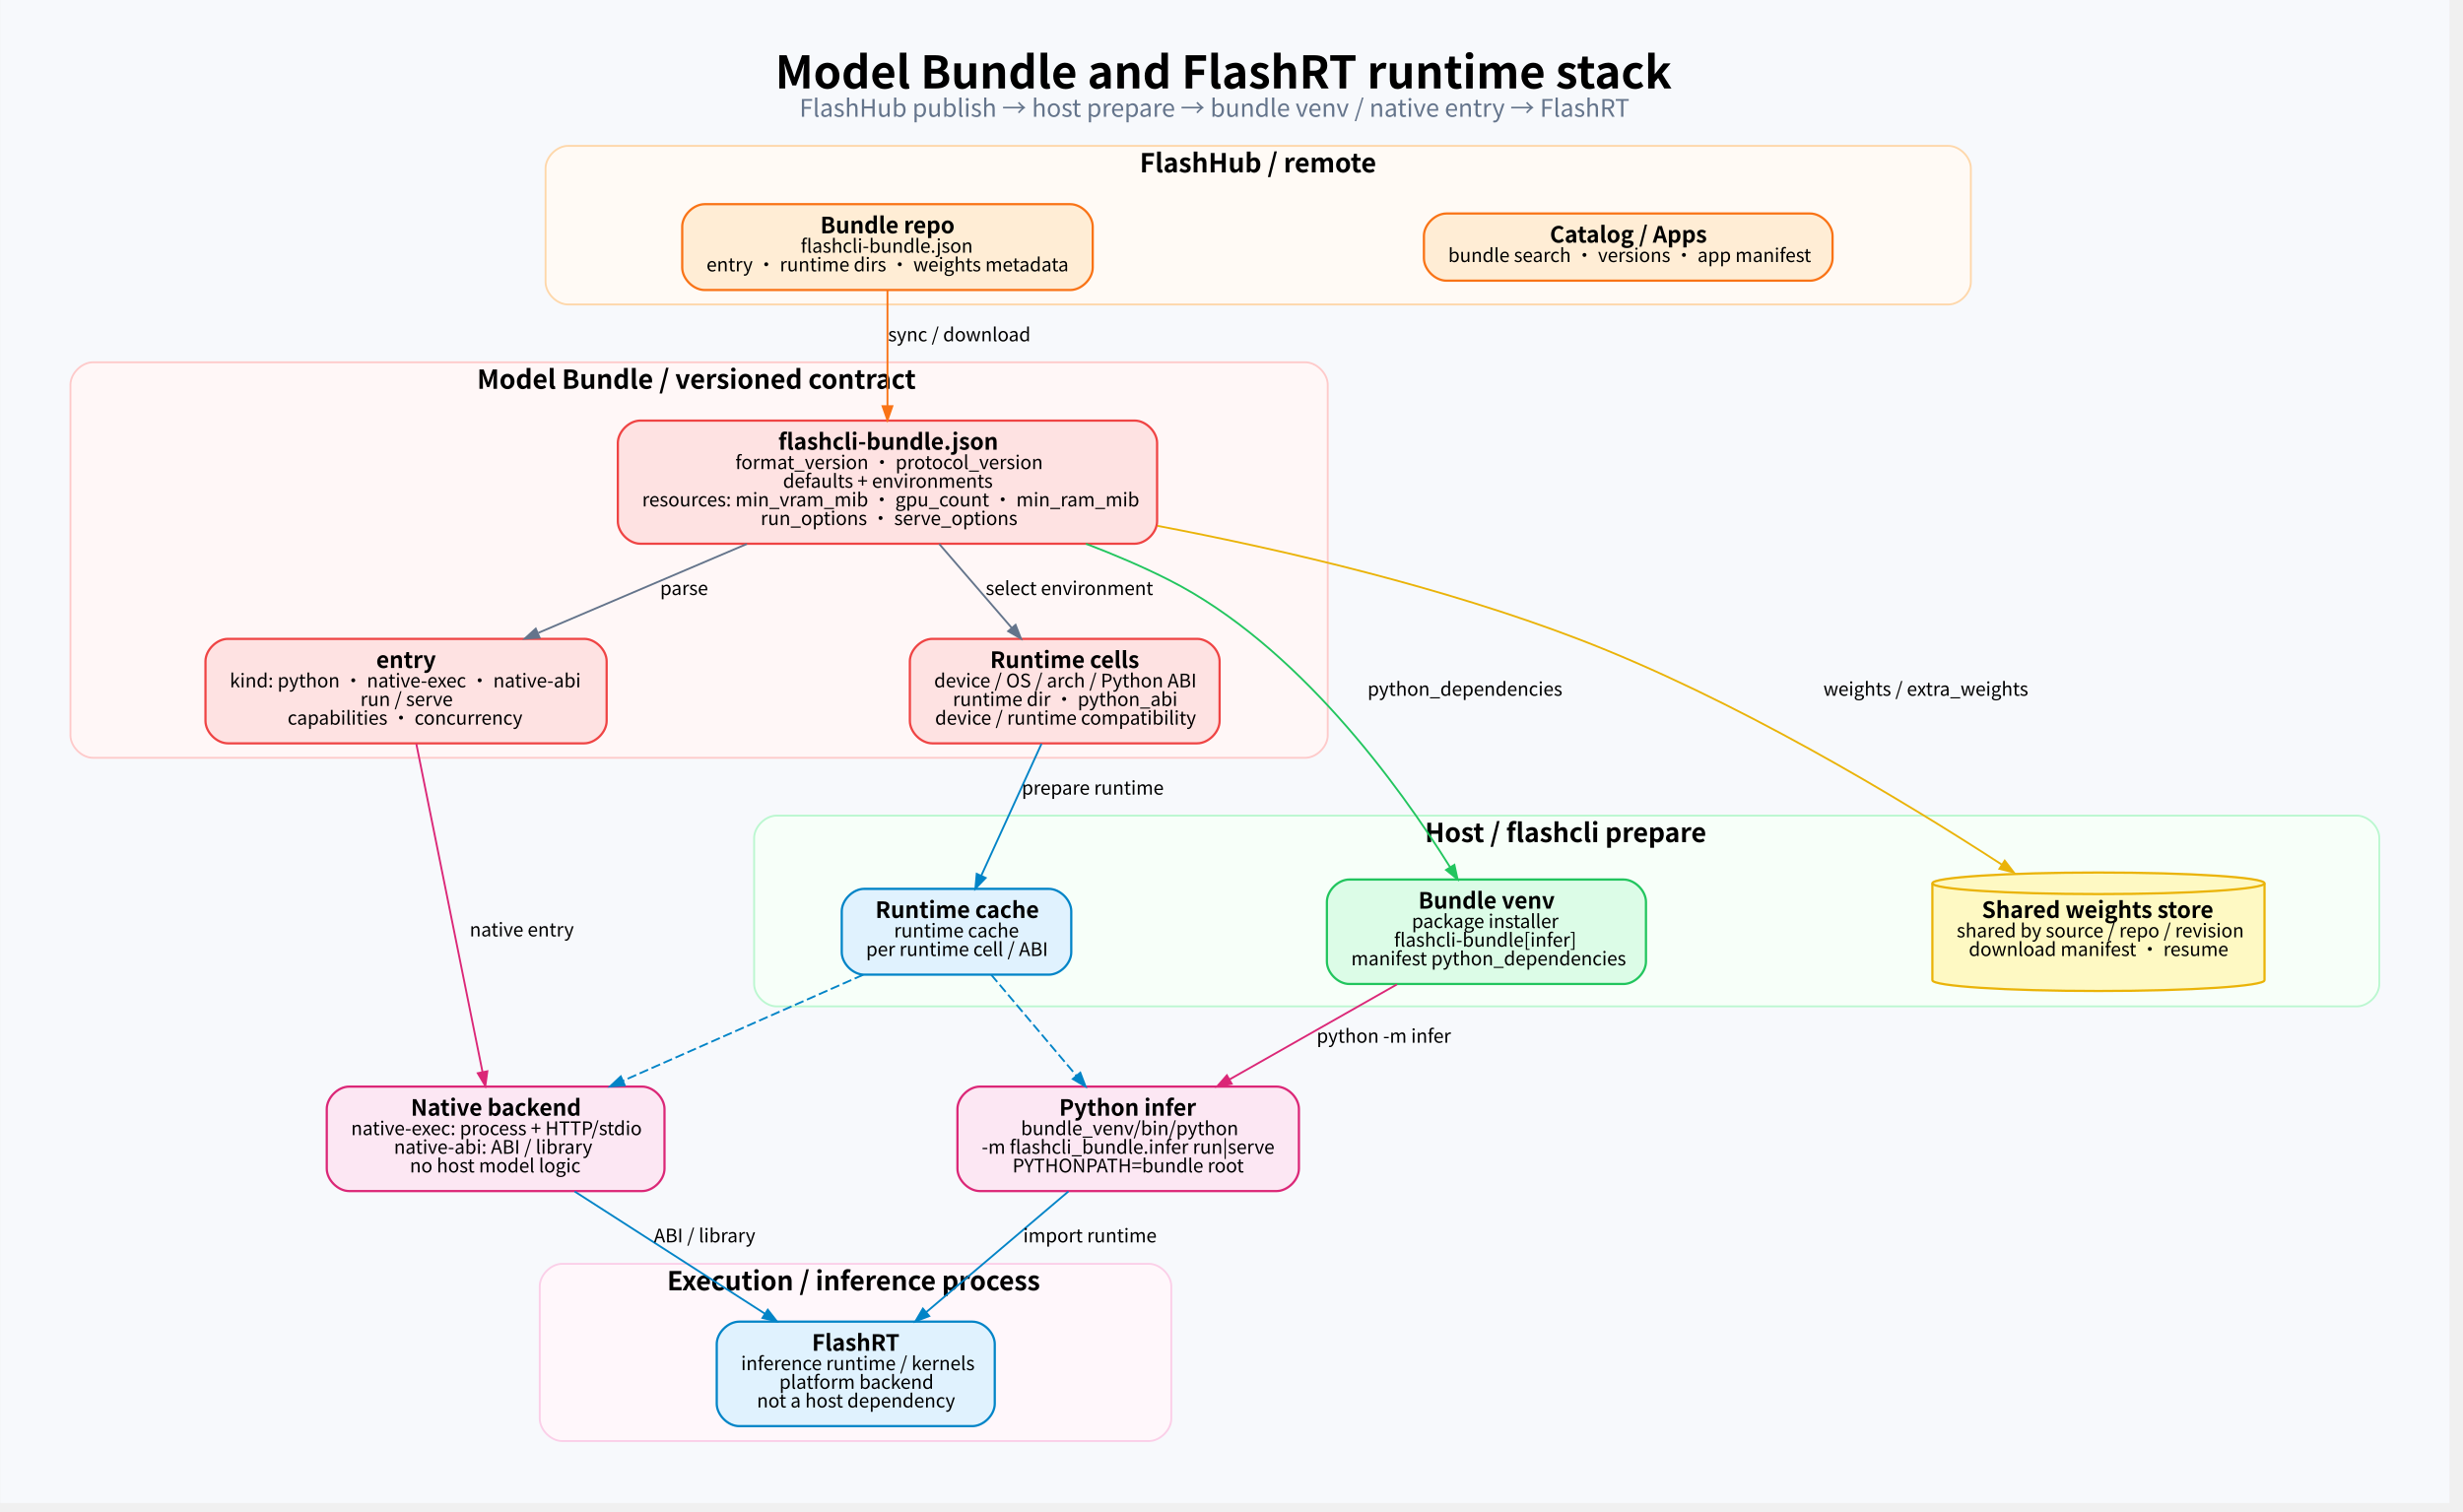
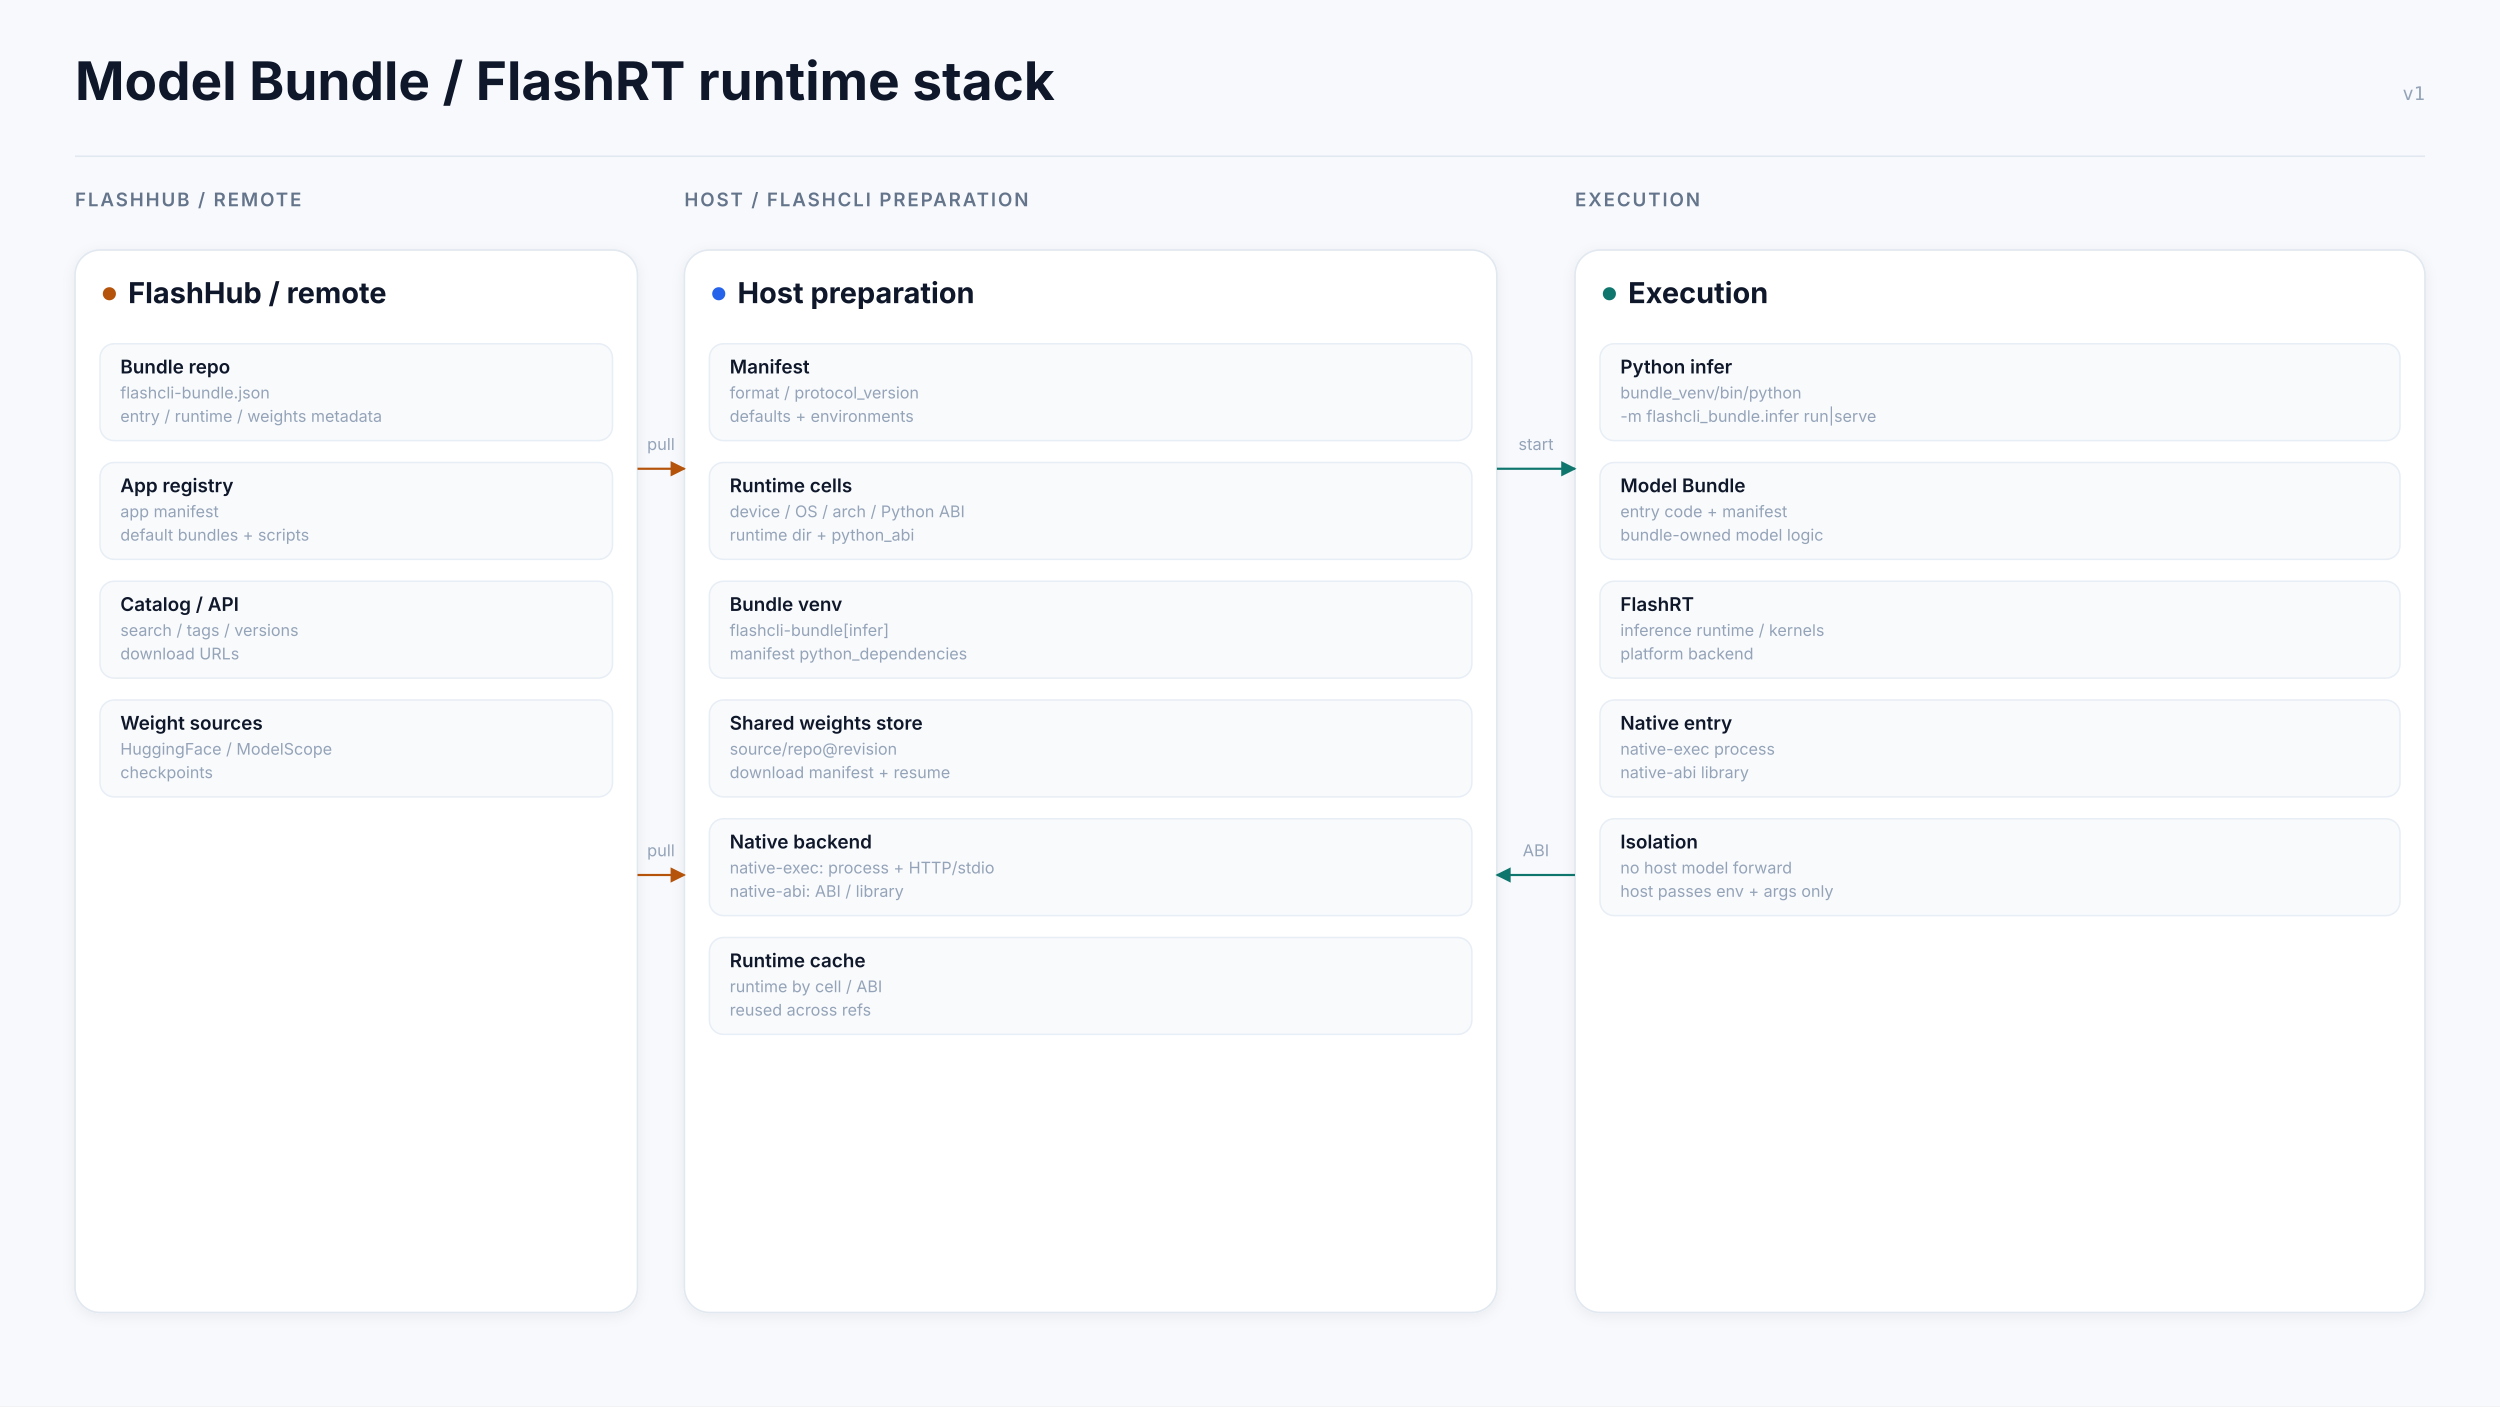
- <svg xmlns="http://www.w3.org/2000/svg" width="1056pt" height="648pt" viewBox="0.00 0.00 1055.77 648.00">
-   <g id="graph0" class="graph" transform="scale(0.8 0.8) rotate(0) translate(25.2 780.45)">
-     <polygon fill="#f7f9fc" stroke="transparent" points="-25.2,25.2 -25.2,-780.45 1287.42,-780.45 1287.42,25.2 -25.2,25.2" />
-     <text text-anchor="start" x="390.11" y="-733.05" font-family="Noto Sans CJK SC" font-weight="bold" font-size="24.00">Model Bundle and FlashRT runtime stack</text>
-     <text text-anchor="start" x="403.11" y="-717.85" font-family="Noto Sans CJK SC" font-size="13.00" fill="#64748b">FlashHub publish → host prepare → bundle venv / native entry → FlashRT</text>
-     <g id="clust1" class="cluster">
-       <path fill="#fffaf5" stroke="#fed7aa" d="M279.04,-617.25C279.04,-617.25 1018.89,-617.25 1018.89,-617.25 1024.89,-617.25 1030.89,-623.25 1030.89,-629.25 1030.89,-629.25 1030.89,-690.25 1030.89,-690.25 1030.89,-696.25 1024.89,-702.25 1018.89,-702.25 1018.89,-702.25 279.04,-702.25 279.04,-702.25 273.04,-702.25 267.04,-696.25 267.04,-690.25 267.04,-690.25 267.04,-629.25 267.04,-629.25 267.04,-623.25 273.04,-617.25 279.04,-617.25" />
-       <text text-anchor="start" x="585.47" y="-688.05" font-family="Noto Sans CJK SC" font-weight="bold" font-size="14.00">FlashHub / remote</text>
-     </g>
-     <g id="clust2" class="cluster">
-       <path fill="#fff7f7" stroke="#fecaca" d="M24.42,-374.25C24.42,-374.25 674.23,-374.25 674.23,-374.25 680.23,-374.25 686.23,-380.25 686.23,-386.25 686.23,-386.25 686.23,-574.25 686.23,-574.25 686.23,-580.25 680.23,-586.25 674.23,-586.25 674.23,-586.25 24.42,-586.25 24.42,-586.25 18.42,-586.25 12.42,-580.25 12.42,-574.25 12.42,-574.25 12.42,-386.25 12.42,-386.25 12.42,-380.25 18.42,-374.25 24.42,-374.25" />
-       <text text-anchor="start" x="230.32" y="-572.05" font-family="Noto Sans CJK SC" font-weight="bold" font-size="14.00">Model Bundle / versioned contract</text>
-     </g>
-     <g id="clust3" class="cluster">
-       <path fill="#f7fff9" stroke="#bbf7d0" d="M390.82,-241C390.82,-241 1237.8,-241 1237.8,-241 1243.8,-241 1249.8,-247 1249.8,-253 1249.8,-253 1249.8,-331.25 1249.8,-331.25 1249.8,-337.25 1243.8,-343.25 1237.8,-343.25 1237.8,-343.25 390.82,-343.25 390.82,-343.25 384.82,-343.25 378.82,-337.25 378.82,-331.25 378.82,-331.25 378.82,-253 378.82,-253 378.82,-247 384.82,-241 390.82,-241" />
-       <text text-anchor="start" x="738.31" y="-329.05" font-family="Noto Sans CJK SC" font-weight="bold" font-size="14.00">Host / flashcli prepare</text>
-     </g>
-     <g id="clust4" class="cluster">
-       <path fill="#fff7fb" stroke="#fbcfe8" d="M275.93,-8C275.93,-8 590.39,-8 590.39,-8 596.39,-8 602.39,-14 602.39,-20 602.39,-20 602.39,-91 602.39,-91 602.39,-97 596.39,-103 590.39,-103 590.39,-103 275.93,-103 275.93,-103 269.93,-103 263.93,-97 263.93,-91 263.93,-91 263.93,-20 263.93,-20 263.93,-14 269.93,-8 275.93,-8" />
-       <text text-anchor="start" x="332.16" y="-88.8" font-family="Noto Sans CJK SC" font-weight="bold" font-size="14.00">Execution / inference process</text>
-     </g>
-     <g id="node1" class="node">
-       <path fill="#ffedd5" stroke="#f97316" stroke-width="1.2" d="M944.78,-666C944.78,-666 749.78,-666 749.78,-666 743.78,-666 737.78,-660 737.78,-654 737.78,-654 737.78,-642 737.78,-642 737.78,-636 743.78,-630 749.78,-630 749.78,-630 944.78,-630 944.78,-630 950.78,-630 956.78,-636 956.78,-642 956.78,-642 956.78,-654 956.78,-654 956.78,-660 950.78,-666 944.78,-666" />
-       <text text-anchor="start" x="805.28" y="-650.4" font-family="Noto Sans CJK SC" font-weight="bold" font-size="12.00">Catalog / Apps</text>
-       <text text-anchor="start" x="750.78" y="-640" font-family="Noto Sans CJK SC" font-size="10.00">bundle search · versions · app manifest</text>
-     </g>
-     <g id="node2" class="node">
-       <path fill="#ffedd5" stroke="#f97316" stroke-width="1.2" d="M548.28,-671C548.28,-671 352.28,-671 352.28,-671 346.28,-671 340.28,-665 340.28,-659 340.28,-659 340.28,-637 340.28,-637 340.28,-631 346.28,-625 352.28,-625 352.28,-625 548.28,-625 548.28,-625 554.28,-625 560.28,-631 560.28,-637 560.28,-637 560.28,-659 560.28,-659 560.28,-665 554.28,-671 548.28,-671" />
-       <text text-anchor="start" x="414.28" y="-655.4" font-family="Noto Sans CJK SC" font-weight="bold" font-size="12.00">Bundle repo</text>
-       <text text-anchor="start" x="403.78" y="-645" font-family="Noto Sans CJK SC" font-size="10.00">flashcli-bundle.json</text>
-       <text text-anchor="start" x="353.28" y="-635" font-family="Noto Sans CJK SC" font-size="10.00">entry · runtime dirs · weights metadata</text>
-     </g>
-     <g id="node3" class="node">
-       <path fill="#fee2e2" stroke="#ef4444" stroke-width="1.2" d="M582.78,-555C582.78,-555 317.78,-555 317.78,-555 311.78,-555 305.78,-549 305.78,-543 305.78,-543 305.78,-501 305.78,-501 305.78,-495 311.78,-489 317.78,-489 317.78,-489 582.78,-489 582.78,-489 588.78,-489 594.78,-495 594.78,-501 594.78,-501 594.78,-543 594.78,-543 594.78,-549 588.78,-555 582.78,-555" />
-       <text text-anchor="start" x="391.78" y="-539.4" font-family="Noto Sans CJK SC" font-weight="bold" font-size="12.00">flashcli-bundle.json</text>
-       <text text-anchor="start" x="368.78" y="-529" font-family="Noto Sans CJK SC" font-size="10.00">format_version · protocol_version</text>
-       <text text-anchor="start" x="394.28" y="-519" font-family="Noto Sans CJK SC" font-size="10.00">defaults + environments</text>
-       <text text-anchor="start" x="318.78" y="-509" font-family="Noto Sans CJK SC" font-size="10.00">resources: min_vram_mib · gpu_count · min_ram_mib</text>
-       <text text-anchor="start" x="382.28" y="-499" font-family="Noto Sans CJK SC" font-size="10.00">run_options · serve_options</text>
-     </g>
-     <g id="edge1" class="edge">
-       <path fill="none" stroke="#f97316" d="M450.28,-624.83C450.28,-607.66 450.28,-583.42 450.28,-562.89" />
-       <polygon fill="#f97316" stroke="#f97316" points="452.9,-562.73 450.28,-555.23 447.65,-562.73 452.9,-562.73" />
-       <text text-anchor="middle" x="488.78" y="-597.5" font-family="Noto Sans CJK SC" font-size="10.00">sync / download</text>
-     </g>
-     <g id="node4" class="node">
-       <path fill="#fee2e2" stroke="#ef4444" stroke-width="1.2" d="M287.78,-438C287.78,-438 96.78,-438 96.78,-438 90.78,-438 84.78,-432 84.78,-426 84.78,-426 84.78,-394 84.78,-394 84.78,-388 90.78,-382 96.78,-382 96.78,-382 287.78,-382 287.78,-382 293.78,-382 299.78,-388 299.78,-394 299.78,-394 299.78,-426 299.78,-426 299.78,-432 293.78,-438 287.78,-438" />
-       <text text-anchor="start" x="176.28" y="-422.4" font-family="Noto Sans CJK SC" font-weight="bold" font-size="12.00">entry</text>
-       <text text-anchor="start" x="97.78" y="-412" font-family="Noto Sans CJK SC" font-size="10.00">kind: python · native-exec · native-abi</text>
-       <text text-anchor="start" x="167.78" y="-402" font-family="Noto Sans CJK SC" font-size="10.00">run / serve</text>
-       <text text-anchor="start" x="128.78" y="-392" font-family="Noto Sans CJK SC" font-size="10.00">capabilities · concurrency</text>
-     </g>
-     <g id="edge2" class="edge">
-       <path fill="none" stroke="#64748b" d="M374.96,-488.89C339.69,-473.85 297.9,-456.03 263.2,-441.24" />
-       <polygon fill="#64748b" stroke="#64748b" points="263.84,-438.66 255.91,-438.13 261.78,-443.49 263.84,-438.66" />
-       <text text-anchor="middle" x="341.28" y="-461.5" font-family="Noto Sans CJK SC" font-size="10.00">parse</text>
-     </g>
-     <g id="node5" class="node">
-       <path fill="#fee2e2" stroke="#ef4444" stroke-width="1.2" d="M616.28,-438C616.28,-438 474.28,-438 474.28,-438 468.28,-438 462.28,-432 462.28,-426 462.28,-426 462.28,-394 462.28,-394 462.28,-388 468.28,-382 474.28,-382 474.28,-382 616.28,-382 616.28,-382 622.28,-382 628.28,-388 628.28,-394 628.28,-394 628.28,-426 628.28,-426 628.28,-432 622.28,-438 616.28,-438" />
-       <text text-anchor="start" x="505.28" y="-422.4" font-family="Noto Sans CJK SC" font-weight="bold" font-size="12.00">Runtime cells</text>
-       <text text-anchor="start" x="475.28" y="-412" font-family="Noto Sans CJK SC" font-size="10.00">device / OS / arch / Python ABI</text>
-       <text text-anchor="start" x="485.28" y="-402" font-family="Noto Sans CJK SC" font-size="10.00">runtime dir · python_abi</text>
-       <text text-anchor="start" x="475.78" y="-392" font-family="Noto Sans CJK SC" font-size="10.00">device / runtime compatibility</text>
-     </g>
-     <g id="edge3" class="edge">
-       <path fill="none" stroke="#64748b" d="M478.01,-488.89C490.18,-474.79 504.46,-458.26 516.72,-444.06" />
-       <polygon fill="#64748b" stroke="#64748b" points="518.93,-445.52 521.84,-438.13 514.96,-442.09 518.93,-445.52" />
-       <text text-anchor="middle" x="547.78" y="-461.5" font-family="Noto Sans CJK SC" font-size="10.00">select environment</text>
-     </g>
-     <g id="node6" class="node">
-       <path fill="#dcfce7" stroke="#22c55e" stroke-width="1.2" d="M844.78,-309C844.78,-309 697.78,-309 697.78,-309 691.78,-309 685.78,-303 685.78,-297 685.78,-297 685.78,-265 685.78,-265 685.78,-259 691.78,-253 697.78,-253 697.78,-253 844.78,-253 844.78,-253 850.78,-253 856.78,-259 856.78,-265 856.78,-265 856.78,-297 856.78,-297 856.78,-303 850.78,-309 844.78,-309" />
-       <text text-anchor="start" x="734.78" y="-293.4" font-family="Noto Sans CJK SC" font-weight="bold" font-size="12.00">Bundle venv</text>
-       <text text-anchor="start" x="731.28" y="-283" font-family="Noto Sans CJK SC" font-size="10.00">package installer</text>
-       <text text-anchor="start" x="721.78" y="-273" font-family="Noto Sans CJK SC" font-size="10.00">flashcli-bundle[infer]</text>
-       <text text-anchor="start" x="698.78" y="-263" font-family="Noto Sans CJK SC" font-size="10.00">manifest python_dependencies</text>
-     </g>
-     <g id="edge4" class="edge">
-       <path fill="none" stroke="#22c55e" d="M556.63,-488.98C571.9,-483.16 587.2,-476.65 601.28,-469.5 670.04,-434.6 724.41,-359.44 751.81,-315.61" />
-       <polygon fill="#22c55e" stroke="#22c55e" points="754.11,-316.88 755.82,-309.12 749.64,-314.13 754.11,-316.88" />
-       <text text-anchor="middle" x="759.78" y="-407.5" font-family="Noto Sans CJK SC" font-size="10.00">python_dependencies</text>
-     </g>
-     <g id="node7" class="node">
-       <path fill="#fef9c3" stroke="#eab308" stroke-width="1.2" d="M1188.28,-306.98C1188.28,-310.16 1148.38,-312.75 1099.28,-312.75 1050.17,-312.75 1010.28,-310.16 1010.28,-306.98 1010.28,-306.98 1010.28,-255.02 1010.28,-255.02 1010.28,-251.84 1050.17,-249.25 1099.28,-249.25 1148.38,-249.25 1188.28,-251.84 1188.28,-255.02 1188.28,-255.02 1188.28,-306.98 1188.28,-306.98" />
-       <path fill="none" stroke="#eab308" stroke-width="1.2" d="M1188.28,-306.98C1188.28,-303.79 1148.38,-301.2 1099.28,-301.2 1050.17,-301.2 1010.28,-303.79 1010.28,-306.98" />
-       <text text-anchor="start" x="1036.78" y="-288.4" font-family="Noto Sans CJK SC" font-weight="bold" font-size="12.00">Shared weights store</text>
-       <text text-anchor="start" x="1023.28" y="-278" font-family="Noto Sans CJK SC" font-size="10.00">shared by source / repo / revision</text>
-       <text text-anchor="start" x="1029.78" y="-268" font-family="Noto Sans CJK SC" font-size="10.00">download manifest · resume</text>
-     </g>
-     <g id="edge5" class="edge">
-       <path fill="none" stroke="#eab308" d="M594.99,-498.58C664.51,-485.3 748.18,-465.57 820.28,-438 903.96,-406 993.05,-352.32 1047.45,-317.03" />
-       <polygon fill="#eab308" stroke="#eab308" points="1049.06,-319.12 1053.91,-312.82 1046.19,-314.72 1049.06,-319.12" />
-       <text text-anchor="middle" x="1006.78" y="-407.5" font-family="Noto Sans CJK SC" font-size="10.00">weights / extra_weights</text>
-     </g>
-     <g id="node10" class="node">
-       <path fill="#fce7f3" stroke="#db2777" stroke-width="1.2" d="M318.78,-198C318.78,-198 161.78,-198 161.78,-198 155.78,-198 149.78,-192 149.78,-186 149.78,-186 149.78,-154 149.78,-154 149.78,-148 155.78,-142 161.78,-142 161.78,-142 318.78,-142 318.78,-142 324.78,-142 330.78,-148 330.78,-154 330.78,-154 330.78,-186 330.78,-186 330.78,-192 324.78,-198 318.78,-198" />
-       <text text-anchor="start" x="194.78" y="-182.4" font-family="Noto Sans CJK SC" font-weight="bold" font-size="12.00">Native backend</text>
-       <text text-anchor="start" x="162.78" y="-172" font-family="Noto Sans CJK SC" font-size="10.00">native-exec: process + HTTP/stdio</text>
-       <text text-anchor="start" x="185.78" y="-162" font-family="Noto Sans CJK SC" font-size="10.00">native-abi: ABI / library</text>
-       <text text-anchor="start" x="194.28" y="-152" font-family="Noto Sans CJK SC" font-size="10.00">no host model logic</text>
-     </g>
-     <g id="edge8" class="edge">
-       <path fill="none" stroke="#db2777" d="M197.78,-381.7C206.53,-338.33 223.59,-253.72 233.22,-205.97" />
-       <polygon fill="#db2777" stroke="#db2777" points="235.85,-206.22 234.76,-198.35 230.7,-205.18 235.85,-206.22" />
-       <text text-anchor="middle" x="254.28" y="-278.5" font-family="Noto Sans CJK SC" font-size="10.00">native entry</text>
-     </g>
-     <g id="node8" class="node">
-       <path fill="#e0f2fe" stroke="#0284c7" stroke-width="1.2" d="M536.78,-304C536.78,-304 437.78,-304 437.78,-304 431.78,-304 425.78,-298 425.78,-292 425.78,-292 425.78,-270 425.78,-270 425.78,-264 431.78,-258 437.78,-258 437.78,-258 536.78,-258 536.78,-258 542.78,-258 548.78,-264 548.78,-270 548.78,-270 548.78,-292 548.78,-292 548.78,-298 542.78,-304 536.78,-304" />
-       <text text-anchor="start" x="443.78" y="-288.4" font-family="Noto Sans CJK SC" font-weight="bold" font-size="12.00">Runtime cache</text>
-       <text text-anchor="start" x="453.78" y="-278" font-family="Noto Sans CJK SC" font-size="10.00">runtime cache</text>
-       <text text-anchor="start" x="438.78" y="-268" font-family="Noto Sans CJK SC" font-size="10.00">per runtime cell / ABI</text>
-     </g>
-     <g id="edge6" class="edge">
-       <path fill="none" stroke="#0284c7" d="M532.83,-381.76C523.32,-360.93 510.24,-332.29 500.53,-311.03" />
-       <polygon fill="#0284c7" stroke="#0284c7" points="502.89,-309.86 497.38,-304.13 498.11,-312.04 502.89,-309.86" />
-       <text text-anchor="middle" x="560.28" y="-354.5" font-family="Noto Sans CJK SC" font-size="10.00">prepare runtime</text>
-     </g>
-     <g id="node9" class="node">
-       <path fill="#fce7f3" stroke="#db2777" stroke-width="1.2" d="M658.78,-198C658.78,-198 499.78,-198 499.78,-198 493.78,-198 487.78,-192 487.78,-186 487.78,-186 487.78,-154 487.78,-154 487.78,-148 493.78,-142 499.78,-142 499.78,-142 658.78,-142 658.78,-142 664.78,-142 670.78,-148 670.78,-154 670.78,-154 670.78,-186 670.78,-186 670.78,-192 664.78,-198 658.78,-198" />
-       <text text-anchor="start" x="542.28" y="-182.4" font-family="Noto Sans CJK SC" font-weight="bold" font-size="12.00">Python infer</text>
-       <text text-anchor="start" x="521.78" y="-172" font-family="Noto Sans CJK SC" font-size="10.00">bundle_venv/bin/python</text>
-       <text text-anchor="start" x="500.78" y="-162" font-family="Noto Sans CJK SC" font-size="10.00">-m flashcli_bundle.infer run|serve</text>
-       <text text-anchor="start" x="517.28" y="-152" font-family="Noto Sans CJK SC" font-size="10.00">PYTHONPATH=bundle root</text>
-     </g>
-     <g id="edge7" class="edge">
-       <path fill="none" stroke="#db2777" d="M723.32,-252.78C696.07,-237.31 661.86,-217.89 633.62,-201.85" />
-       <polygon fill="#db2777" stroke="#db2777" points="634.77,-199.49 626.95,-198.07 632.18,-204.05 634.77,-199.49" />
-       <text text-anchor="middle" x="716.28" y="-221.5" font-family="Noto Sans CJK SC" font-size="10.00">python -m infer</text>
-     </g>
-     <g id="edge11" class="edge">
-       <path fill="none" stroke="#0284c7" stroke-dasharray="5,2" d="M505.89,-257.94C519.01,-242.4 536.79,-221.34 551.56,-203.83" />
-       <polygon fill="#0284c7" stroke="#0284c7" points="553.62,-205.47 556.45,-198.04 549.61,-202.08 553.62,-205.47" />
-     </g>
-     <g id="edge12" class="edge">
-       <path fill="none" stroke="#0284c7" stroke-dasharray="5,2" d="M437.29,-257.94C400.25,-241.59 349.33,-219.12 308.53,-201.12" />
-       <polygon fill="#0284c7" stroke="#0284c7" points="309.48,-198.67 301.56,-198.04 307.36,-203.47 309.48,-198.67" />
-     </g>
-     <g id="node11" class="node">
-       <path fill="#e0f2fe" stroke="#0284c7" stroke-width="1.2" d="M495.78,-72C495.78,-72 370.78,-72 370.78,-72 364.78,-72 358.78,-66 358.78,-60 358.78,-60 358.78,-28 358.78,-28 358.78,-22 364.78,-16 370.78,-16 370.78,-16 495.78,-16 495.78,-16 501.78,-16 507.78,-22 507.78,-28 507.78,-28 507.78,-60 507.78,-60 507.78,-66 501.78,-72 495.78,-72" />
-       <text text-anchor="start" x="409.78" y="-56.4" font-family="Noto Sans CJK SC" font-weight="bold" font-size="12.00">FlashRT</text>
-       <text text-anchor="start" x="371.78" y="-46" font-family="Noto Sans CJK SC" font-size="10.00">inference runtime / kernels</text>
-       <text text-anchor="start" x="392.28" y="-36" font-family="Noto Sans CJK SC" font-size="10.00">platform backend</text>
-       <text text-anchor="start" x="380.28" y="-26" font-family="Noto Sans CJK SC" font-size="10.00">not a host dependency</text>
-     </g>
-     <g id="edge9" class="edge">
-       <path fill="none" stroke="#0284c7" d="M547.24,-141.79C524.79,-122.73 494.72,-97.18 471.1,-77.12" />
-       <polygon fill="#0284c7" stroke="#0284c7" points="472.66,-75 465.24,-72.15 469.26,-79 472.66,-75" />
-       <text text-anchor="middle" x="558.78" y="-114.5" font-family="Noto Sans CJK SC" font-size="10.00">import runtime</text>
-     </g>
-     <g id="edge10" class="edge">
-       <path fill="none" stroke="#0284c7" d="M282.63,-141.79C312.67,-122.49 353.07,-96.53 384.46,-76.36" />
-       <polygon fill="#0284c7" stroke="#0284c7" points="386.13,-78.41 391.02,-72.15 383.29,-73.99 386.13,-78.41" />
-       <text text-anchor="middle" x="352.28" y="-114.5" font-family="Noto Sans CJK SC" font-size="10.00">ABI / library</text>
-     </g>
-   </g>
+ <svg xmlns="http://www.w3.org/2000/svg" width="1600" height="900" viewBox="0 0 1600 900">
+   <defs>
+     <filter id="shadow" x="-20%" y="-20%" width="140%" height="140%">
+       <feDropShadow dx="0" dy="2" stdDeviation="4" flood-color="#0F172A" flood-opacity="0.06" />
+     </filter>
+     <marker id="arrow-blue" viewBox="0 0 10 10" refX="9" refY="5" markerWidth="7" markerHeight="7" orient="auto-start-reverse">
+       <path d="M 0 0 L 10 5 L 0 10 z" fill="#2563EB" />
+     </marker>
+     <marker id="arrow-green" viewBox="0 0 10 10" refX="9" refY="5" markerWidth="7" markerHeight="7" orient="auto-start-reverse">
+       <path d="M 0 0 L 10 5 L 0 10 z" fill="#0F766E" />
+     </marker>
+     <marker id="arrow-amber" viewBox="0 0 10 10" refX="9" refY="5" markerWidth="7" markerHeight="7" orient="auto-start-reverse">
+       <path d="M 0 0 L 10 5 L 0 10 z" fill="#B45309" />
+     </marker>
+     <marker id="arrow-red" viewBox="0 0 10 10" refX="9" refY="5" markerWidth="7" markerHeight="7" orient="auto-start-reverse">
+       <path d="M 0 0 L 10 5 L 0 10 z" fill="#DC2626" />
+     </marker>
+   </defs>
+   <rect width="1600" height="900" fill="#F7F9FC" />
+   <path d="M 48 100 L 1552 100" stroke="#E2E8F0" stroke-width="1" />
+   <text x="48" y="64" text-anchor="start" font-family="Inter, Segoe UI, sans-serif" font-size="34" font-weight="700" fill="#0F172A">Model Bundle / FlashRT runtime stack</text>
+   <text x="1552" y="64" text-anchor="end" font-family="JetBrains Mono, Consolas, monospace" font-size="12" font-weight="400" fill="#94A3B8">v1</text>
+   <text x="48" y="132" text-anchor="start" font-family="Inter, Segoe UI, sans-serif" font-size="12" font-weight="600" fill="#64748B" letter-spacing="1.2">FLASHHUB / REMOTE</text>
+   <text x="438" y="132" text-anchor="start" font-family="Inter, Segoe UI, sans-serif" font-size="12" font-weight="600" fill="#64748B" letter-spacing="1.2">HOST / FLASHCLI PREPARATION</text>
+   <text x="1008" y="132" text-anchor="start" font-family="Inter, Segoe UI, sans-serif" font-size="12" font-weight="600" fill="#64748B" letter-spacing="1.2">EXECUTION</text>
+   <rect x="48" y="160" width="360" height="680" rx="16" fill="#FFFFFF" stroke="#E2E8F0" stroke-width="1.1" filter="url(#shadow)" />
+   <circle cx="70" cy="188" r="4.2" fill="#B45309" />
+   <text x="82" y="194" text-anchor="start" font-family="Inter, Segoe UI, sans-serif" font-size="18.5" font-weight="700" fill="#0F172A">FlashHub / remote</text>
+   <rect x="64" y="220" width="328" height="62" rx="9" fill="#F8FAFC" stroke="#E8EEF5" stroke-width="1" />
+   <text x="77" y="239" text-anchor="start" font-family="Inter, Segoe UI, sans-serif" font-size="12.1" font-weight="600" fill="#0F172A">Bundle repo</text>
+   <text x="77" y="255" text-anchor="start" font-family="Inter, Segoe UI, sans-serif" font-size="10.3" font-weight="400" fill="#94A3B8">flashcli-bundle.json</text>
+   <text x="77" y="270" text-anchor="start" font-family="Inter, Segoe UI, sans-serif" font-size="10.3" font-weight="400" fill="#94A3B8">entry / runtime / weights metadata</text>
+   <rect x="64" y="296" width="328" height="62" rx="9" fill="#F8FAFC" stroke="#E8EEF5" stroke-width="1" />
+   <text x="77" y="315" text-anchor="start" font-family="Inter, Segoe UI, sans-serif" font-size="12.1" font-weight="600" fill="#0F172A">App registry</text>
+   <text x="77" y="331" text-anchor="start" font-family="Inter, Segoe UI, sans-serif" font-size="10.3" font-weight="400" fill="#94A3B8">app manifest</text>
+   <text x="77" y="346" text-anchor="start" font-family="Inter, Segoe UI, sans-serif" font-size="10.3" font-weight="400" fill="#94A3B8">default bundles + scripts</text>
+   <rect x="64" y="372" width="328" height="62" rx="9" fill="#F8FAFC" stroke="#E8EEF5" stroke-width="1" />
+   <text x="77" y="391" text-anchor="start" font-family="Inter, Segoe UI, sans-serif" font-size="12.1" font-weight="600" fill="#0F172A">Catalog / API</text>
+   <text x="77" y="407" text-anchor="start" font-family="Inter, Segoe UI, sans-serif" font-size="10.3" font-weight="400" fill="#94A3B8">search / tags / versions</text>
+   <text x="77" y="422" text-anchor="start" font-family="Inter, Segoe UI, sans-serif" font-size="10.3" font-weight="400" fill="#94A3B8">download URLs</text>
+   <rect x="64" y="448" width="328" height="62" rx="9" fill="#F8FAFC" stroke="#E8EEF5" stroke-width="1" />
+   <text x="77" y="467" text-anchor="start" font-family="Inter, Segoe UI, sans-serif" font-size="12.1" font-weight="600" fill="#0F172A">Weight sources</text>
+   <text x="77" y="483" text-anchor="start" font-family="Inter, Segoe UI, sans-serif" font-size="10.3" font-weight="400" fill="#94A3B8">HuggingFace / ModelScope</text>
+   <text x="77" y="498" text-anchor="start" font-family="Inter, Segoe UI, sans-serif" font-size="10.3" font-weight="400" fill="#94A3B8">checkpoints</text>
+   <rect x="438" y="160" width="520" height="680" rx="16" fill="#FFFFFF" stroke="#E2E8F0" stroke-width="1.1" filter="url(#shadow)" />
+   <circle cx="460" cy="188" r="4.2" fill="#2563EB" />
+   <text x="472" y="194" text-anchor="start" font-family="Inter, Segoe UI, sans-serif" font-size="18.5" font-weight="700" fill="#0F172A">Host preparation</text>
+   <rect x="454" y="220" width="488" height="62" rx="9" fill="#F8FAFC" stroke="#E8EEF5" stroke-width="1" />
+   <text x="467" y="239" text-anchor="start" font-family="Inter, Segoe UI, sans-serif" font-size="12.1" font-weight="600" fill="#0F172A">Manifest</text>
+   <text x="467" y="255" text-anchor="start" font-family="Inter, Segoe UI, sans-serif" font-size="10.3" font-weight="400" fill="#94A3B8">format / protocol_version</text>
+   <text x="467" y="270" text-anchor="start" font-family="Inter, Segoe UI, sans-serif" font-size="10.3" font-weight="400" fill="#94A3B8">defaults + environments</text>
+   <rect x="454" y="296" width="488" height="62" rx="9" fill="#F8FAFC" stroke="#E8EEF5" stroke-width="1" />
+   <text x="467" y="315" text-anchor="start" font-family="Inter, Segoe UI, sans-serif" font-size="12.1" font-weight="600" fill="#0F172A">Runtime cells</text>
+   <text x="467" y="331" text-anchor="start" font-family="Inter, Segoe UI, sans-serif" font-size="10.3" font-weight="400" fill="#94A3B8">device / OS / arch / Python ABI</text>
+   <text x="467" y="346" text-anchor="start" font-family="Inter, Segoe UI, sans-serif" font-size="10.3" font-weight="400" fill="#94A3B8">runtime dir + python_abi</text>
+   <rect x="454" y="372" width="488" height="62" rx="9" fill="#F8FAFC" stroke="#E8EEF5" stroke-width="1" />
+   <text x="467" y="391" text-anchor="start" font-family="Inter, Segoe UI, sans-serif" font-size="12.1" font-weight="600" fill="#0F172A">Bundle venv</text>
+   <text x="467" y="407" text-anchor="start" font-family="Inter, Segoe UI, sans-serif" font-size="10.3" font-weight="400" fill="#94A3B8">flashcli-bundle[infer]</text>
+   <text x="467" y="422" text-anchor="start" font-family="Inter, Segoe UI, sans-serif" font-size="10.3" font-weight="400" fill="#94A3B8">manifest python_dependencies</text>
+   <rect x="454" y="448" width="488" height="62" rx="9" fill="#F8FAFC" stroke="#E8EEF5" stroke-width="1" />
+   <text x="467" y="467" text-anchor="start" font-family="Inter, Segoe UI, sans-serif" font-size="12.1" font-weight="600" fill="#0F172A">Shared weights store</text>
+   <text x="467" y="483" text-anchor="start" font-family="Inter, Segoe UI, sans-serif" font-size="10.3" font-weight="400" fill="#94A3B8">source/repo@revision</text>
+   <text x="467" y="498" text-anchor="start" font-family="Inter, Segoe UI, sans-serif" font-size="10.3" font-weight="400" fill="#94A3B8">download manifest + resume</text>
+   <rect x="454" y="524" width="488" height="62" rx="9" fill="#F8FAFC" stroke="#E8EEF5" stroke-width="1" />
+   <text x="467" y="543" text-anchor="start" font-family="Inter, Segoe UI, sans-serif" font-size="12.1" font-weight="600" fill="#0F172A">Native backend</text>
+   <text x="467" y="559" text-anchor="start" font-family="Inter, Segoe UI, sans-serif" font-size="10.3" font-weight="400" fill="#94A3B8">native-exec: process + HTTP/stdio</text>
+   <text x="467" y="574" text-anchor="start" font-family="Inter, Segoe UI, sans-serif" font-size="10.3" font-weight="400" fill="#94A3B8">native-abi: ABI / library</text>
+   <rect x="454" y="600" width="488" height="62" rx="9" fill="#F8FAFC" stroke="#E8EEF5" stroke-width="1" />
+   <text x="467" y="619" text-anchor="start" font-family="Inter, Segoe UI, sans-serif" font-size="12.1" font-weight="600" fill="#0F172A">Runtime cache</text>
+   <text x="467" y="635" text-anchor="start" font-family="Inter, Segoe UI, sans-serif" font-size="10.3" font-weight="400" fill="#94A3B8">runtime by cell / ABI</text>
+   <text x="467" y="650" text-anchor="start" font-family="Inter, Segoe UI, sans-serif" font-size="10.3" font-weight="400" fill="#94A3B8">reused across refs</text>
+   <rect x="1008" y="160" width="544" height="680" rx="16" fill="#FFFFFF" stroke="#E2E8F0" stroke-width="1.1" filter="url(#shadow)" />
+   <circle cx="1030" cy="188" r="4.2" fill="#0F766E" />
+   <text x="1042" y="194" text-anchor="start" font-family="Inter, Segoe UI, sans-serif" font-size="18.5" font-weight="700" fill="#0F172A">Execution</text>
+   <rect x="1024" y="220" width="512" height="62" rx="9" fill="#F8FAFC" stroke="#E8EEF5" stroke-width="1" />
+   <text x="1037" y="239" text-anchor="start" font-family="Inter, Segoe UI, sans-serif" font-size="12.1" font-weight="600" fill="#0F172A">Python infer</text>
+   <text x="1037" y="255" text-anchor="start" font-family="Inter, Segoe UI, sans-serif" font-size="10.3" font-weight="400" fill="#94A3B8">bundle_venv/bin/python</text>
+   <text x="1037" y="270" text-anchor="start" font-family="Inter, Segoe UI, sans-serif" font-size="10.3" font-weight="400" fill="#94A3B8">-m flashcli_bundle.infer run|serve</text>
+   <rect x="1024" y="296" width="512" height="62" rx="9" fill="#F8FAFC" stroke="#E8EEF5" stroke-width="1" />
+   <text x="1037" y="315" text-anchor="start" font-family="Inter, Segoe UI, sans-serif" font-size="12.1" font-weight="600" fill="#0F172A">Model Bundle</text>
+   <text x="1037" y="331" text-anchor="start" font-family="Inter, Segoe UI, sans-serif" font-size="10.3" font-weight="400" fill="#94A3B8">entry code + manifest</text>
+   <text x="1037" y="346" text-anchor="start" font-family="Inter, Segoe UI, sans-serif" font-size="10.3" font-weight="400" fill="#94A3B8">bundle-owned model logic</text>
+   <rect x="1024" y="372" width="512" height="62" rx="9" fill="#F8FAFC" stroke="#E8EEF5" stroke-width="1" />
+   <text x="1037" y="391" text-anchor="start" font-family="Inter, Segoe UI, sans-serif" font-size="12.1" font-weight="600" fill="#0F172A">FlashRT</text>
+   <text x="1037" y="407" text-anchor="start" font-family="Inter, Segoe UI, sans-serif" font-size="10.3" font-weight="400" fill="#94A3B8">inference runtime / kernels</text>
+   <text x="1037" y="422" text-anchor="start" font-family="Inter, Segoe UI, sans-serif" font-size="10.3" font-weight="400" fill="#94A3B8">platform backend</text>
+   <rect x="1024" y="448" width="512" height="62" rx="9" fill="#F8FAFC" stroke="#E8EEF5" stroke-width="1" />
+   <text x="1037" y="467" text-anchor="start" font-family="Inter, Segoe UI, sans-serif" font-size="12.1" font-weight="600" fill="#0F172A">Native entry</text>
+   <text x="1037" y="483" text-anchor="start" font-family="Inter, Segoe UI, sans-serif" font-size="10.3" font-weight="400" fill="#94A3B8">native-exec process</text>
+   <text x="1037" y="498" text-anchor="start" font-family="Inter, Segoe UI, sans-serif" font-size="10.3" font-weight="400" fill="#94A3B8">native-abi library</text>
+   <rect x="1024" y="524" width="512" height="62" rx="9" fill="#F8FAFC" stroke="#E8EEF5" stroke-width="1" />
+   <text x="1037" y="543" text-anchor="start" font-family="Inter, Segoe UI, sans-serif" font-size="12.1" font-weight="600" fill="#0F172A">Isolation</text>
+   <text x="1037" y="559" text-anchor="start" font-family="Inter, Segoe UI, sans-serif" font-size="10.3" font-weight="400" fill="#94A3B8">no host model forward</text>
+   <text x="1037" y="574" text-anchor="start" font-family="Inter, Segoe UI, sans-serif" font-size="10.3" font-weight="400" fill="#94A3B8">host passes env + args only</text>
+   <path d="M 408 300 L 438 300" fill="none" stroke="#B45309" stroke-width="1.4" marker-end="url(#arrow-amber)" />
+   <text x="423" y="288" text-anchor="middle" font-family="Inter, Segoe UI, sans-serif" font-size="10.5" font-weight="400" fill="#94A3B8">pull</text>
+   <path d="M 958 300 L 1008 300" fill="none" stroke="#0F766E" stroke-width="1.4" marker-end="url(#arrow-green)" />
+   <text x="983" y="288" text-anchor="middle" font-family="Inter, Segoe UI, sans-serif" font-size="10.5" font-weight="400" fill="#94A3B8">start</text>
+   <path d="M 408 560 L 438 560" fill="none" stroke="#B45309" stroke-width="1.4" marker-end="url(#arrow-amber)" />
+   <text x="423" y="548" text-anchor="middle" font-family="Inter, Segoe UI, sans-serif" font-size="10.5" font-weight="400" fill="#94A3B8">pull</text>
+   <path d="M 1008 560 L 958 560" fill="none" stroke="#0F766E" stroke-width="1.4" marker-end="url(#arrow-green)" />
+   <text x="983" y="548" text-anchor="middle" font-family="Inter, Segoe UI, sans-serif" font-size="10.5" font-weight="400" fill="#94A3B8">ABI</text>
</svg>
